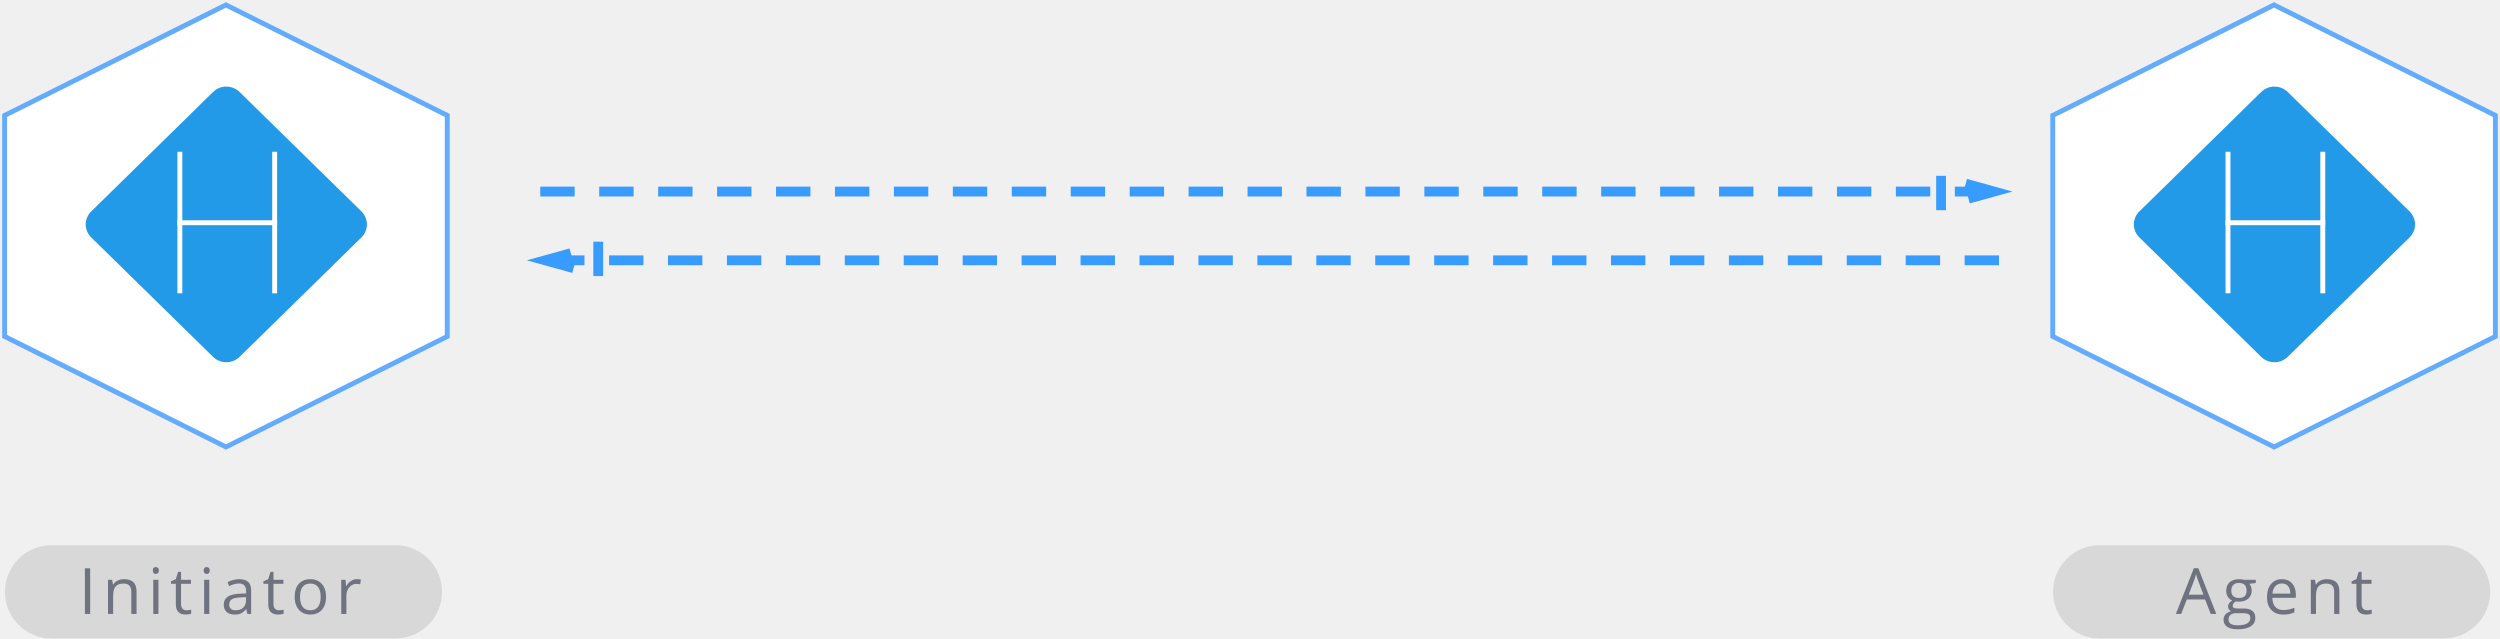
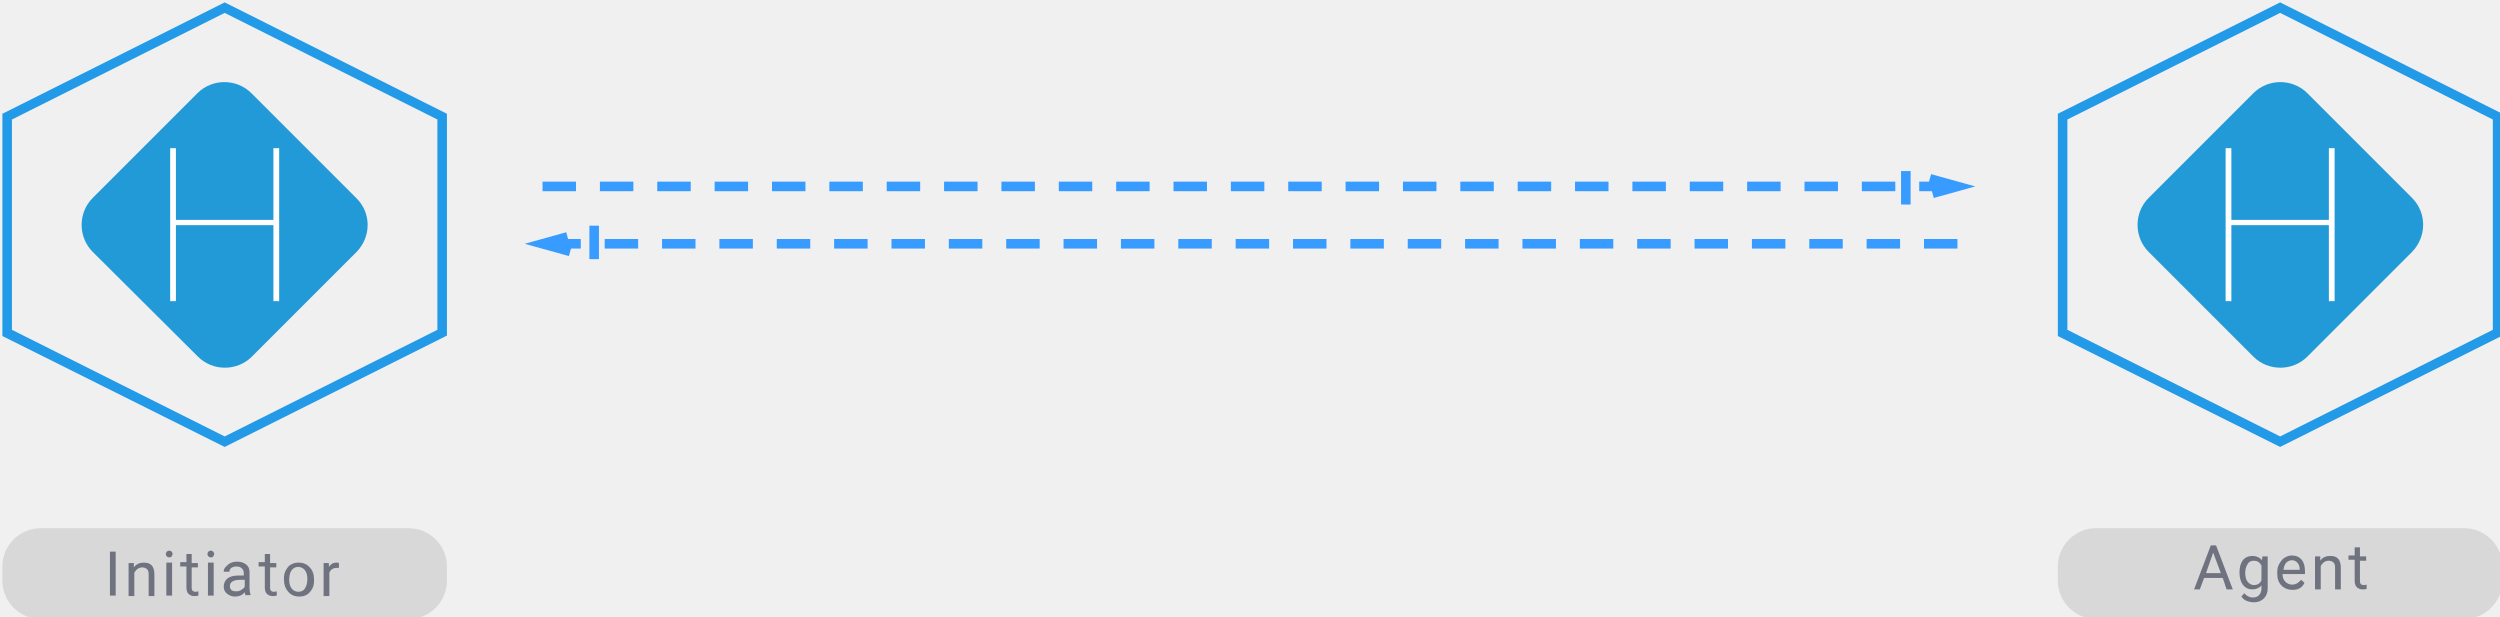
- <svg xmlns="http://www.w3.org/2000/svg" width="509px" height="130px" viewBox="0 0 509 130" version="1.1">
-   <defs />
-   <g id="Orchestration" stroke="none" stroke-width="1" fill="none" fill-rule="evenodd">
-     <g id="hasli" transform="translate(-1250, -702)">
-       <g id="model" transform="translate(834, 376)">
-         <g id="hasli-initiator" transform="translate(417, 327)">
-           <g>
-             <g id="label" transform="translate(0, 110)">
-               <rect id="Rectangle" fill="#D8D8D8" x="0" y="0" width="89" height="19" rx="9.5" />
-               <text id="Initiator" font-family="OpenSans-Semibold, Open Sans" font-size="13" font-weight="500" letter-spacing="1.238" fill="#6F727F">
-                 <tspan x="15" y="14">Initiator</tspan>
-               </text>
-             </g>
-             <g id="hasli-node">
-               <g>
-                 <g id="designer-virtual-machine" stroke="#63ABFF" fill="#FFFFFF">
-                   <polygon id="Polygon" points="45 0 90.06 22.5 90.06 67.5 45 90 -0.06 67.5 -0.06 22.5" />
-                 </g>
-                 <g id="hasli-logo" transform="translate(16, 16)">
-                   <g id="Hasli-Logo">
-                     <g id="Logo">
-                       <path d="M26.372,1.735 C27.867,0.269 30.282,0.26 31.787,1.735 L56.58,26.038 C58.075,27.503 58.084,29.871 56.58,31.345 L31.787,55.648 C30.292,57.114 27.877,57.123 26.372,55.648 L1.579,31.345 C0.084,29.88 0.075,27.512 1.579,26.038 L26.372,1.735 Z" id="Combined-Shape" fill="#239AE8" />
-                       <path d="M19.619,14.398 L19.619,42.22" id="Line" stroke="#FFFFFF" stroke-linecap="square" />
-                       <path d="M19.619,28.348 L38.921,28.348" id="Line" stroke="#FFFFFF" stroke-linecap="square" />
-                       <path d="M38.921,14.398 L38.921,42.22" id="Line" stroke="#FFFFFF" stroke-linecap="square" />
-                     </g>
-                   </g>
-                 </g>
-               </g>
-             </g>
-           </g>
-         </g>
-         <g id="hasli-agent" transform="translate(834, 327)">
-           <g>
-             <g id="label" transform="translate(0, 110)">
-               <rect id="Rectangle" fill="#D8D8D8" x="0" y="0" width="89" height="19" rx="9.5" />
-               <text id="Agent" font-family="OpenSans-Semibold, Open Sans" font-size="13" font-weight="500" letter-spacing="1.238" fill="#6F727F">
-                 <tspan x="25" y="14">Agent</tspan>
-               </text>
-             </g>
-             <g id="hasli-node">
-               <g>
-                 <g id="designer-virtual-machine" stroke="#63ABFF" fill="#FFFFFF">
-                   <polygon id="Polygon" points="45 0 90.06 22.5 90.06 67.5 45 90 -0.06 67.5 -0.06 22.5" />
-                 </g>
-                 <g id="hasli-logo" transform="translate(16, 16)">
-                   <g id="Hasli-Logo">
-                     <g id="Logo">
-                       <path d="M26.372,1.735 C27.867,0.269 30.282,0.26 31.787,1.735 L56.58,26.038 C58.075,27.503 58.084,29.871 56.58,31.345 L31.787,55.648 C30.292,57.114 27.877,57.123 26.372,55.648 L1.579,31.345 C0.084,29.88 0.075,27.512 1.579,26.038 L26.372,1.735 Z" id="Combined-Shape" fill="#239AE8" />
-                       <path d="M19.619,14.398 L19.619,42.22" id="Line" stroke="#FFFFFF" stroke-linecap="square" />
-                       <path d="M19.619,28.348 L38.921,28.348" id="Line" stroke="#FFFFFF" stroke-linecap="square" />
-                       <path d="M38.921,14.398 L38.921,42.22" id="Line" stroke="#FFFFFF" stroke-linecap="square" />
-                     </g>
-                   </g>
-                 </g>
-               </g>
-             </g>
-           </g>
-         </g>
-         <g id="two-way-edge-copy-5" transform="translate(527, 364)" stroke="#389BFF" stroke-width="2" stroke-linecap="square" stroke-dasharray="5,7">
-           <path d="M0,1 L295,1" id="Line-Copy" />
-           <path id="Line-Copy-decoration-1" d="M295,1 L284.2,-2 L284.2,4 L295,1 Z" />
-           <path d="M295,15 L0,15" id="Line" />
-           <path id="Line-decoration-1" d="M0,15 L10.8,18 L10.8,12 L0,15 Z" />
-         </g>
-       </g>
-     </g>
+ <svg xmlns="http://www.w3.org/2000/svg" version="1.1" x="0px" y="0px" viewBox="0 0 523 129" style="enable-background:new 0 0 523 129;" xml:space="preserve">
+   <path fill="#239AD8" d="M504.6,52.7l-21.9,21.9c-3.1,3.1-8.2,3.1-11.3,0l-21.9-21.9c-3.1-3.1-3.1-8.2,0-11.3l21.9-21.9  c3.1-3.1,8.2-3.1,11.3,0l21.9,21.9C507.7,44.5,507.7,49.5,504.6,52.7z" />
+   <path fill="#D8D8D8" d="M85.5,129.5h-77c-4.4,0-8-3.6-8-8v-3c0-4.4,3.6-8,8-8h77c4.4,0,8,3.6,8,8v3C93.5,125.9,89.9,129.5,85.5,129.5z" />
+   <path fill="#D8D8D8" d="M515.5,129.5h-77c-4.4,0-8-3.6-8-8v-3c0-4.4,3.6-8,8-8h77c4.4,0,8,3.6,8,8v3  C523.5,125.9,519.9,129.5,515.5,129.5z" />
+   <path fill="#389BFF" d="M408.5,40h-7v-2h7V40z M396.5,40h-7v-2h7V40z M384.5,40h-7v-2h7V40z M372.5,40h-7v-2h7V40z M360.5,40h-7v-2h7  V40z M348.5,40h-7v-2h7V40z M336.5,40h-7v-2h7V40z M324.5,40h-7v-2h7V40z M312.5,40h-7v-2h7V40z M300.5,40h-7v-2h7V40z M288.5,40h-7  v-2h7V40z M276.5,40h-7v-2h7V40z M264.5,40h-7v-2h7V40z M252.5,40h-7v-2h7V40z M240.5,40h-7v-2h7V40z M228.5,40h-7v-2h7V40z   M216.5,40h-7v-2h7V40z M204.5,40h-7v-2h7V40z M192.5,40h-7v-2h7V40z M180.5,40h-7v-2h7V40z M168.5,40h-7v-2h7V40z M156.5,40h-7v-2  h7V40z M144.5,40h-7v-2h7V40z M132.5,40h-7v-2h7V40z M120.5,40h-7v-2h7V40z" />
+   <path fill="none" stroke="#389BFF" stroke-width="2" stroke-linecap="square" stroke-dasharray="5,7" d="M409.5,39l-10.8-3v6L409.5,39z" />
+   <g>
+     <path fill="#239AE8" d="M47,2.7L91.5,25v44L47,91.3L2.5,69V25L47,2.7 M47,0.5L0.5,23.8v46.5L47,93.5l46.5-23.3V23.8L47,0.5L47,0.5z" />
  </g>
+   <g>
+     <path fill="#239AE8" d="M477,2.7L521.5,25v44L477,91.3L432.5,69V25L477,2.7 M477,0.5l-46.5,23.3v46.5L477,93.5l46.5-23.3V23.8L477,0.5   L477,0.5z" />
+   </g>
+   <path fill="#389BFF" d="M114.5,50h7v2h-7V50z M126.5,50h7v2h-7V50z M138.5,50h7v2h-7V50z M150.5,50h7v2h-7V50z M162.5,50h7v2h-7V50z   M174.5,50h7v2h-7V50z M186.5,50h7v2h-7V50z M198.5,50h7v2h-7V50z M210.5,50h7v2h-7V50z M222.5,50h7v2h-7V50z M234.5,50h7v2h-7V50z   M246.5,50h7v2h-7V50z M258.5,50h7v2h-7V50z M270.5,50h7v2h-7V50z M282.5,50h7v2h-7V50z M294.5,50h7v2h-7V50z M306.5,50h7v2h-7V50z   M318.5,50h7v2h-7V50z M330.5,50h7v2h-7V50z M342.5,50h7v2h-7V50z M354.5,50h7v2h-7V50z M366.5,50h7v2h-7V50z M378.5,50h7v2h-7V50z   M390.5,50h7v2h-7V50z M402.5,50h7v2h-7V50z" />
+   <path fill="none" stroke="#389BFF" stroke-width="2" stroke-linecap="square" stroke-dasharray="5,7" d="M113.5,51l10.8,3v-6L113.5,51z" />
+   <path fill="#FFFFFF" d="M488.4,63h-1.2V47.1h-20.4V63h-1.2V31h1.2v15h20.4V31h1.2V63z" />
+   <g>
+     <path fill="#6F727F" d="M24.2,124.6h-1.2v-9.2h1.2V124.6z" />
+     <path fill="#6F727F" d="M28,117.8l0,0.9c0.5-0.7,1.2-1,2.1-1c1.5,0,2.2,0.8,2.2,2.5v4.5h-1.2v-4.5c0-0.5-0.1-0.9-0.3-1.1   c-0.2-0.2-0.6-0.4-1-0.4c-0.4,0-0.7,0.1-1,0.3c-0.3,0.2-0.5,0.5-0.7,0.8v4.9h-1.2v-6.9H28z" />
+     <path fill="#6F727F" d="M34.7,115.9c0-0.2,0.1-0.4,0.2-0.5c0.1-0.1,0.3-0.2,0.5-0.2s0.4,0.1,0.5,0.2c0.1,0.1,0.2,0.3,0.2,0.5   c0,0.2-0.1,0.3-0.2,0.5s-0.3,0.2-0.5,0.2s-0.4-0.1-0.5-0.2S34.7,116.1,34.7,115.9z M36,124.6h-1.2v-6.9H36V124.6z" />
+     <path fill="#6F727F" d="M40.1,116.1v1.7h1.3v0.9h-1.3v4.3c0,0.3,0.1,0.5,0.2,0.6s0.3,0.2,0.6,0.2c0.1,0,0.3,0,0.6-0.1v0.9   c-0.3,0.1-0.6,0.1-0.9,0.1c-0.5,0-0.9-0.2-1.2-0.5c-0.3-0.3-0.4-0.8-0.4-1.4v-4.3h-1.3v-0.9h1.3v-1.7H40.1z" />
+     <path fill="#6F727F" d="M43.4,115.9c0-0.2,0.1-0.4,0.2-0.5c0.1-0.1,0.3-0.2,0.5-0.2s0.4,0.1,0.5,0.2c0.1,0.1,0.2,0.3,0.2,0.5   c0,0.2-0.1,0.3-0.2,0.5s-0.3,0.2-0.5,0.2s-0.4-0.1-0.5-0.2S43.4,116.1,43.4,115.9z M44.7,124.6h-1.2v-6.9h1.2V124.6z" />
+     <path fill="#6F727F" d="M51.4,124.6c-0.1-0.1-0.1-0.4-0.2-0.7c-0.5,0.6-1.2,0.9-2,0.9c-0.7,0-1.2-0.2-1.7-0.6s-0.7-0.9-0.7-1.5   c0-0.7,0.3-1.3,0.8-1.7s1.3-0.6,2.3-0.6h1.1v-0.5c0-0.4-0.1-0.7-0.4-1c-0.2-0.2-0.6-0.4-1.1-0.4c-0.4,0-0.8,0.1-1.1,0.3   c-0.3,0.2-0.4,0.5-0.4,0.8h-1.2c0-0.3,0.1-0.7,0.4-1s0.6-0.6,1-0.8s0.9-0.3,1.4-0.3c0.8,0,1.4,0.2,1.9,0.6s0.7,0.9,0.7,1.6v3.2   c0,0.6,0.1,1.1,0.2,1.5v0.1H51.4z M49.5,123.7c0.4,0,0.7-0.1,1-0.3s0.6-0.4,0.7-0.7v-1.4h-0.9c-1.4,0-2.2,0.4-2.2,1.3   c0,0.4,0.1,0.7,0.4,0.9S49.1,123.7,49.5,123.7z" />
+     <path fill="#6F727F" d="M56.5,116.1v1.7h1.3v0.9h-1.3v4.3c0,0.3,0.1,0.5,0.2,0.6s0.3,0.2,0.6,0.2c0.1,0,0.3,0,0.6-0.1v0.9   c-0.3,0.1-0.6,0.1-0.9,0.1c-0.5,0-0.9-0.2-1.2-0.5c-0.3-0.3-0.4-0.8-0.4-1.4v-4.3h-1.3v-0.9h1.3v-1.7H56.5z" />
+     <path fill="#6F727F" d="M59.4,121.1c0-0.7,0.1-1.3,0.4-1.8c0.3-0.5,0.6-1,1.1-1.2c0.5-0.3,1-0.4,1.6-0.4c0.9,0,1.7,0.3,2.3,1   c0.6,0.6,0.9,1.5,0.9,2.6v0.1c0,0.7-0.1,1.3-0.4,1.8s-0.6,0.9-1.1,1.2c-0.5,0.3-1,0.4-1.6,0.4c-0.9,0-1.7-0.3-2.3-1   C59.7,123.1,59.4,122.3,59.4,121.1L59.4,121.1z M60.5,121.3c0,0.8,0.2,1.4,0.5,1.8s0.8,0.7,1.4,0.7c0.6,0,1.1-0.2,1.4-0.7   s0.5-1.1,0.5-2c0-0.8-0.2-1.4-0.5-1.8s-0.8-0.7-1.4-0.7c-0.6,0-1,0.2-1.4,0.7C60.7,119.7,60.5,120.4,60.5,121.3z" />
+     <path fill="#6F727F" d="M71.1,118.8c-0.2,0-0.4,0-0.6,0c-0.8,0-1.3,0.3-1.6,1v4.9h-1.2v-6.9h1.1l0,0.8c0.4-0.6,0.9-0.9,1.6-0.9   c0.2,0,0.4,0,0.5,0.1V118.8z" />
+   </g>
+   <g>
+     <path fill="#6F727F" d="M465,120.9h-3.9l-0.9,2.4H459l3.5-9.2h1.1l3.5,9.2h-1.3L465,120.9z M461.5,119.9h3.1l-1.6-4.3L461.5,119.9z" />
+     <path fill="#6F727F" d="M468.5,119.8c0-1.1,0.2-1.9,0.7-2.6c0.5-0.6,1.2-0.9,2-0.9c0.8,0,1.5,0.3,2,0.9l0.1-0.8h1.1v6.7   c0,0.9-0.3,1.6-0.8,2.1c-0.5,0.5-1.2,0.8-2.1,0.8c-0.5,0-1-0.1-1.5-0.3s-0.8-0.5-1.1-0.9l0.6-0.7c0.5,0.6,1.1,0.9,1.8,0.9   c0.6,0,1-0.2,1.3-0.5c0.3-0.3,0.5-0.8,0.5-1.4v-0.6c-0.5,0.5-1.1,0.8-1.9,0.8c-0.8,0-1.5-0.3-2-1   C468.8,121.8,468.5,120.9,468.5,119.8z M469.7,119.9c0,0.8,0.2,1.4,0.5,1.8c0.3,0.4,0.8,0.7,1.3,0.7c0.7,0,1.3-0.3,1.6-1v-3.1   c-0.4-0.7-0.9-1-1.6-1c-0.6,0-1,0.2-1.3,0.7S469.7,119,469.7,119.9z" />
+     <path fill="#6F727F" d="M479.6,123.4c-0.9,0-1.7-0.3-2.3-0.9s-0.9-1.4-0.9-2.5v-0.2c0-0.7,0.1-1.3,0.4-1.8c0.3-0.5,0.6-1,1.1-1.3   s1-0.5,1.5-0.5c0.9,0,1.6,0.3,2.1,0.9c0.5,0.6,0.7,1.4,0.7,2.5v0.5h-4.7c0,0.7,0.2,1.2,0.6,1.6s0.9,0.6,1.4,0.6   c0.4,0,0.8-0.1,1.1-0.3c0.3-0.2,0.5-0.4,0.8-0.7l0.7,0.6C481.6,123,480.8,123.4,479.6,123.4z M479.5,117.2c-0.5,0-0.9,0.2-1.2,0.5   s-0.5,0.8-0.6,1.5h3.4v-0.1c0-0.6-0.2-1.1-0.5-1.4S480,117.2,479.5,117.2z" />
+     <path fill="#6F727F" d="M485.4,116.4l0,0.9c0.5-0.7,1.2-1,2.1-1c1.5,0,2.2,0.8,2.2,2.5v4.5h-1.2v-4.5c0-0.5-0.1-0.9-0.3-1.1   c-0.2-0.2-0.6-0.4-1-0.4c-0.4,0-0.7,0.1-1,0.3c-0.3,0.2-0.5,0.5-0.7,0.8v4.9h-1.2v-6.9H485.4z" />
+     <path fill="#6F727F" d="M493.7,114.7v1.7h1.3v0.9h-1.3v4.3c0,0.3,0.1,0.5,0.2,0.6s0.3,0.2,0.6,0.2c0.1,0,0.3,0,0.6-0.1v0.9   c-0.3,0.1-0.6,0.1-0.9,0.1c-0.5,0-0.9-0.2-1.2-0.5c-0.3-0.3-0.4-0.8-0.4-1.4v-4.3h-1.3v-0.9h1.3v-1.7H493.7z" />
+   </g>
+   <path fill="#239AD8" d="M74.6,52.7L52.7,74.6c-3.1,3.1-8.2,3.1-11.3,0L19.4,52.7c-3.1-3.1-3.1-8.2,0-11.3l21.9-21.9  c3.1-3.1,8.2-3.1,11.3,0l21.9,21.9C77.7,44.5,77.7,49.5,74.6,52.7z" />
+   <path fill="#FFFFFF" d="M58.4,63h-1.2V47.1H36.8V63h-1.2V31h1.2v15h20.4V31h1.2V63z" />
</svg>
